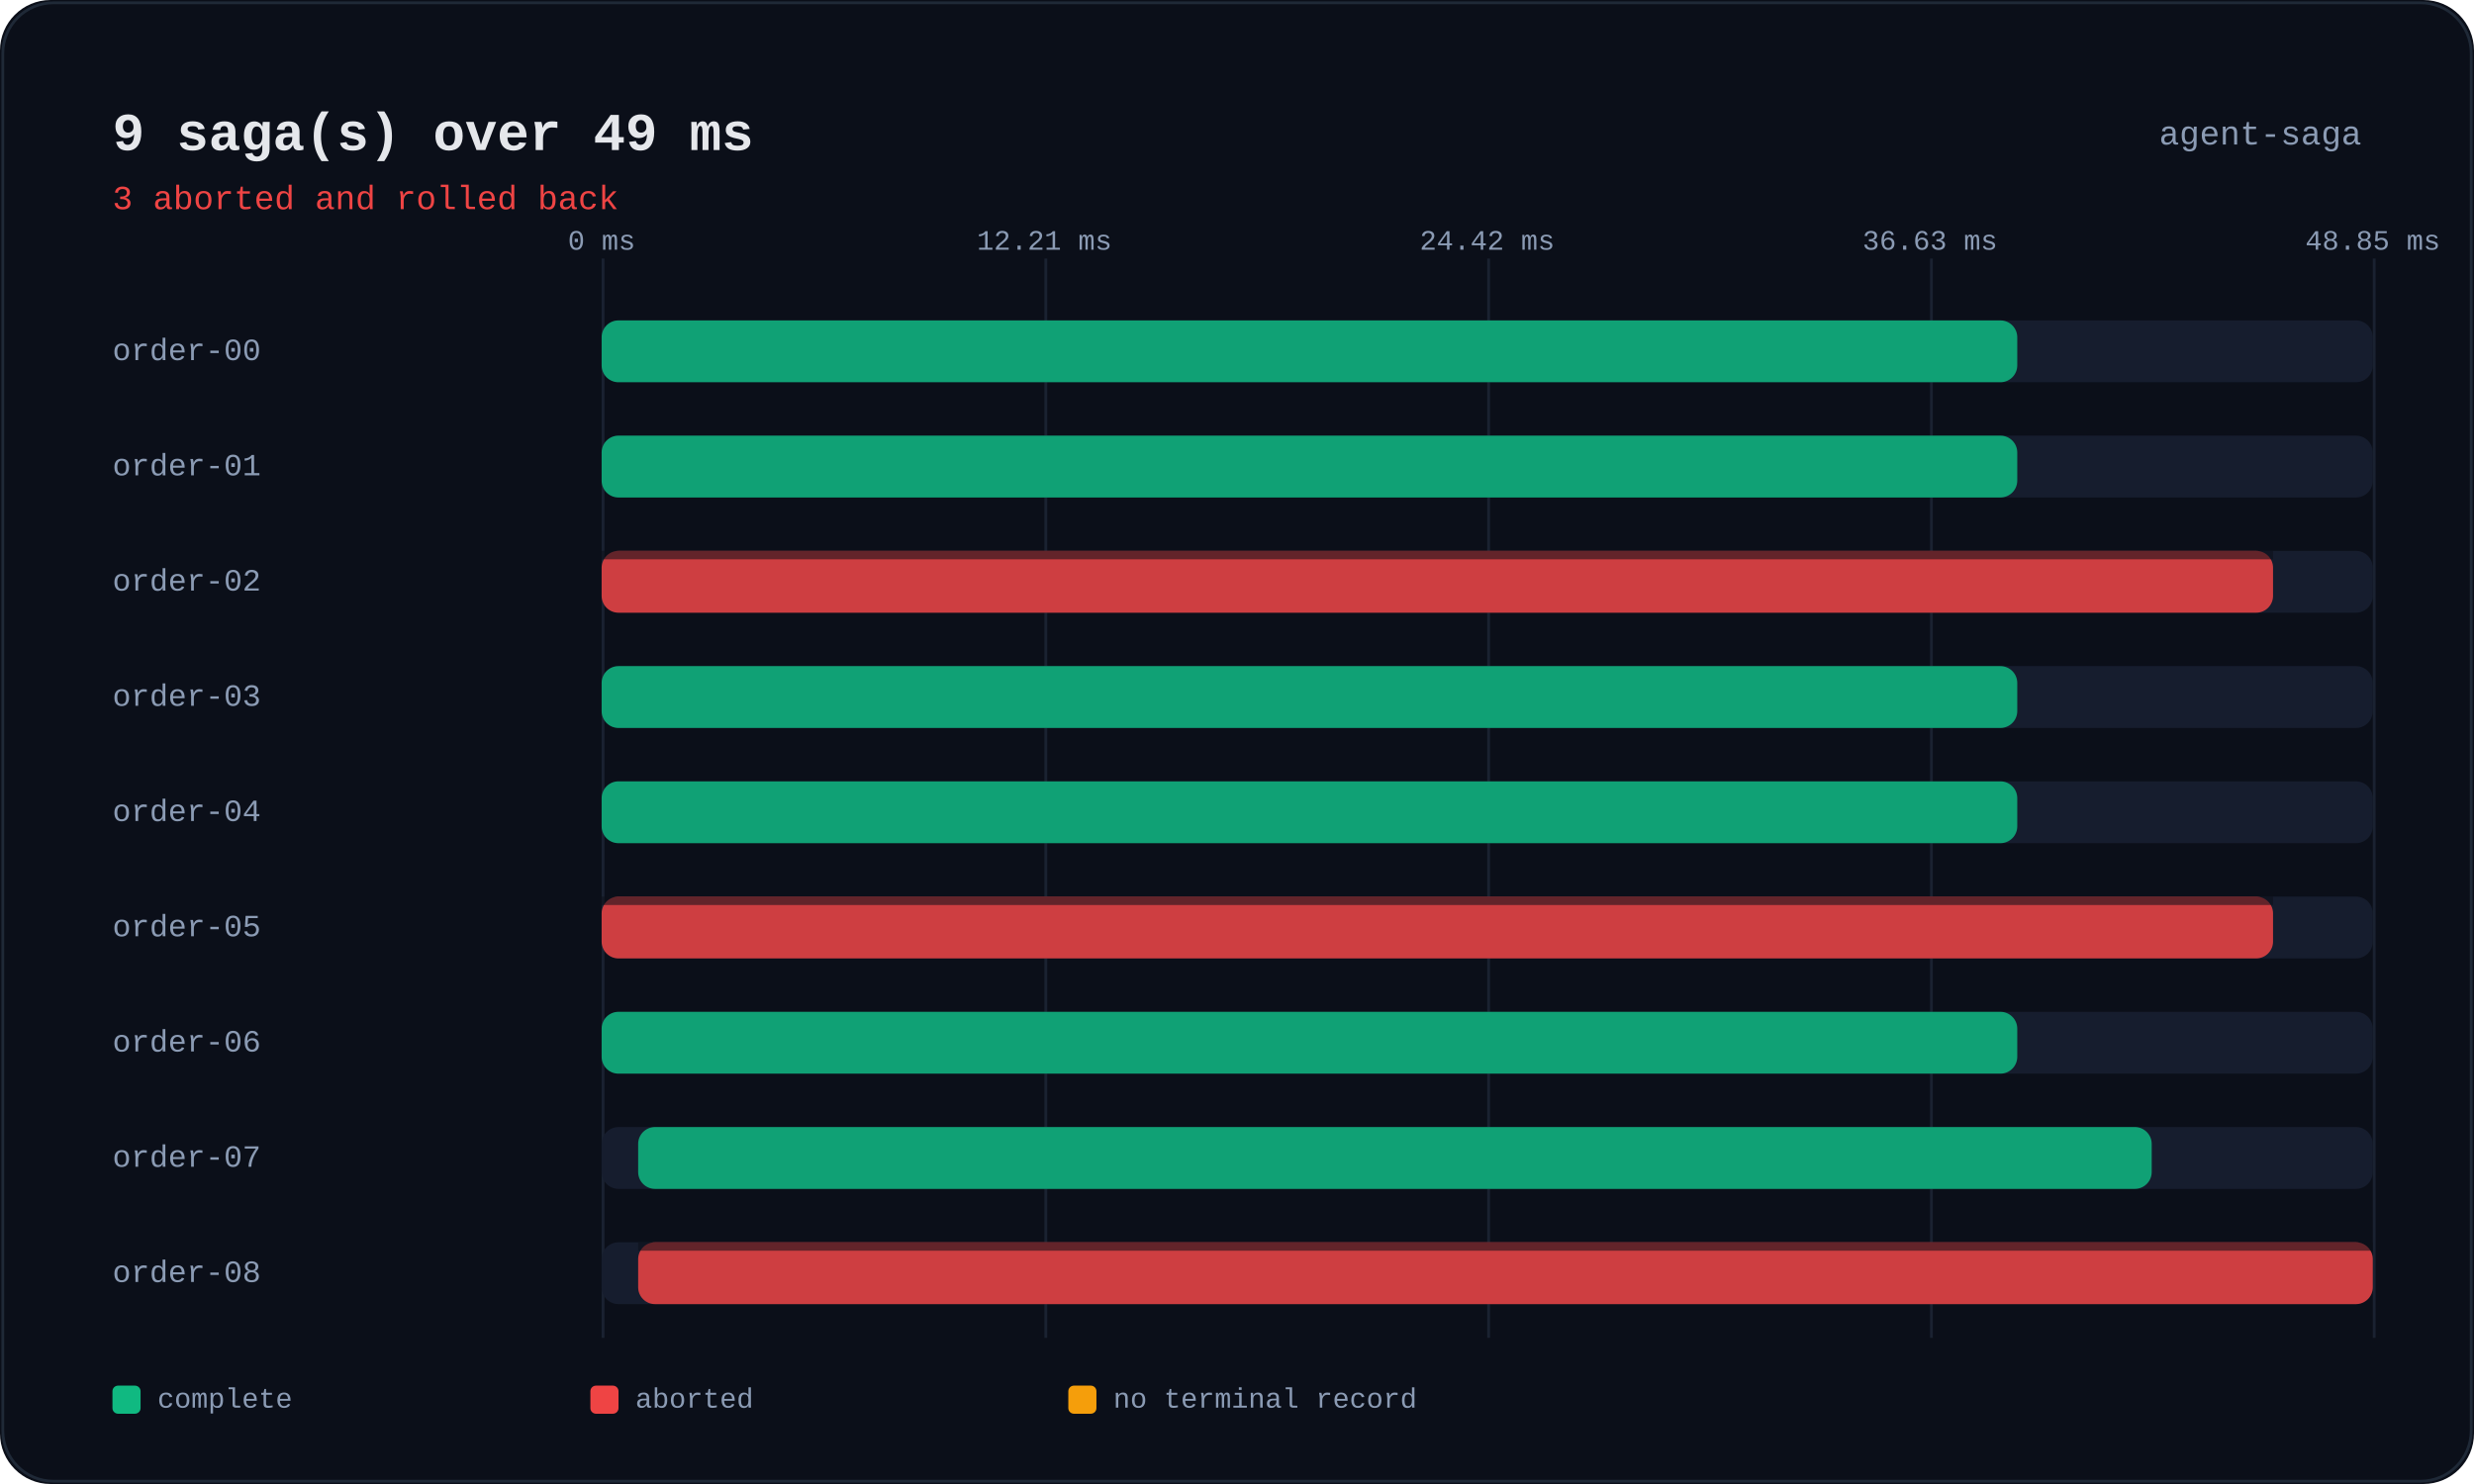
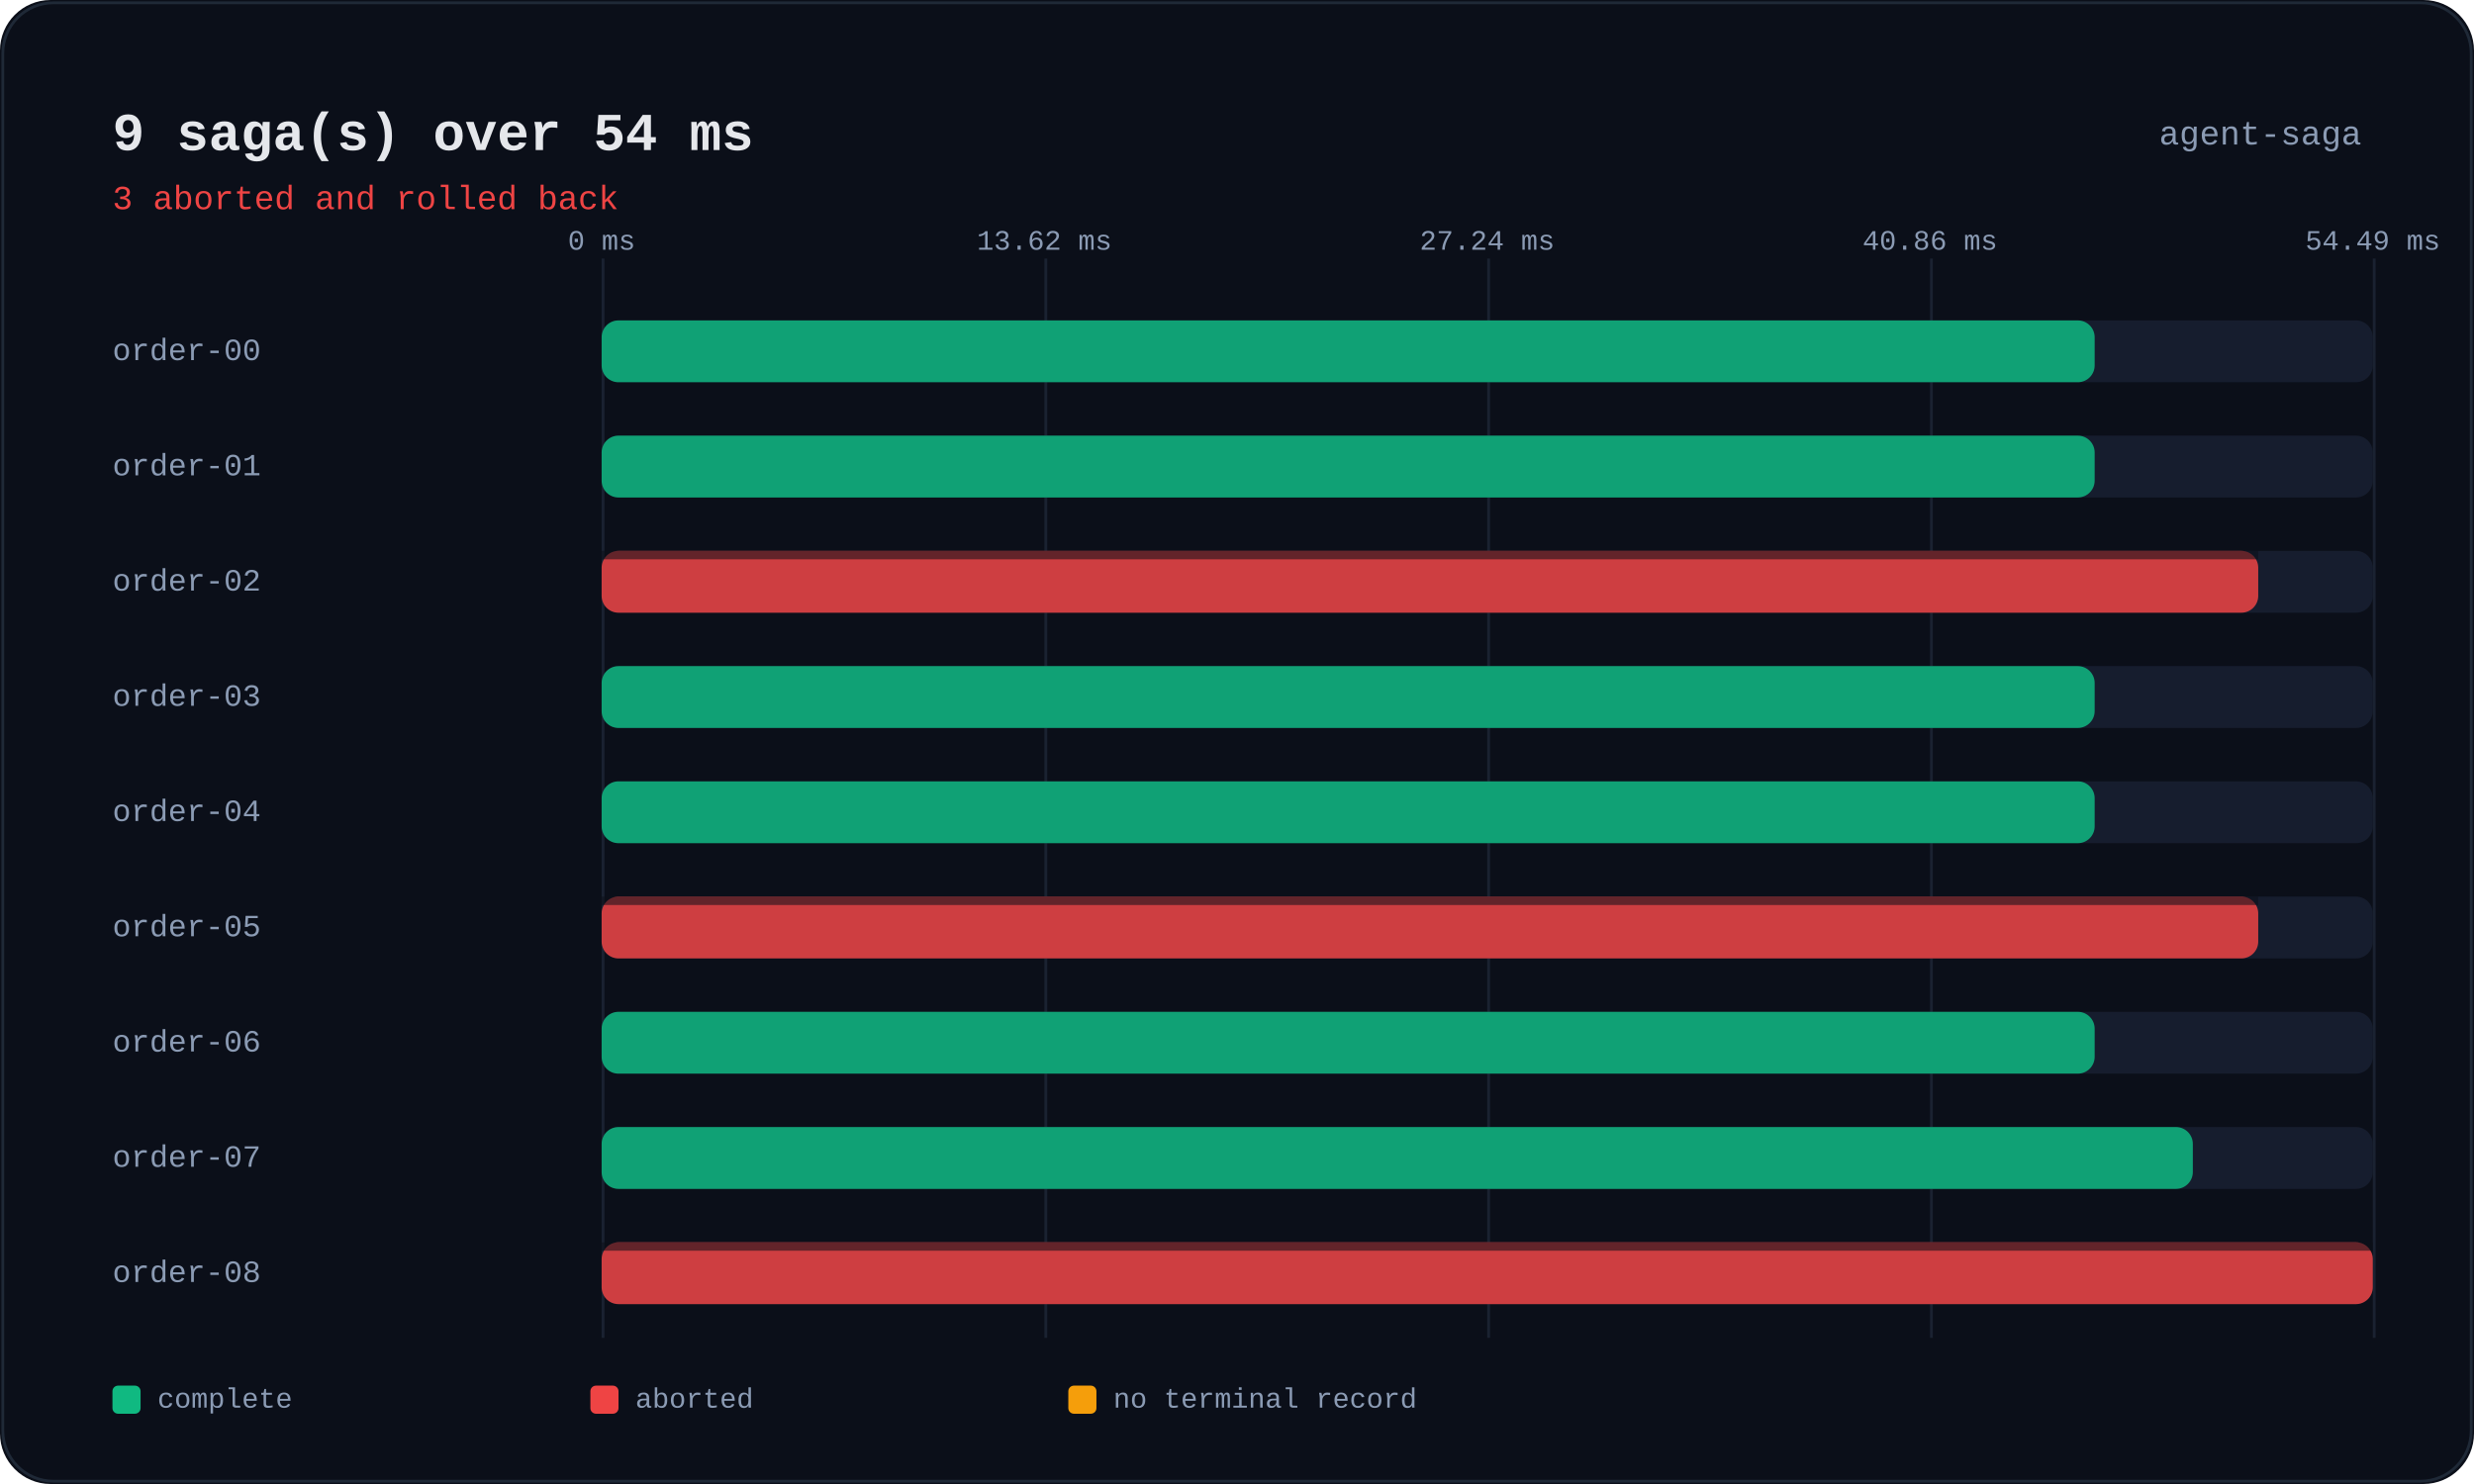
- <svg xmlns="http://www.w3.org/2000/svg" viewBox="0 0 880 528" width="880" height="528" role="img" aria-label="9 saga(s) over 49 ms. 3 aborted and rolled back">
+ <svg xmlns="http://www.w3.org/2000/svg" viewBox="0 0 880 528" width="880" height="528" role="img" aria-label="9 saga(s) over 54 ms. 3 aborted and rolled back">
  <style>
text{font-family:ui-monospace, SFMono-Regular, 'SF Mono', Menlo, Consolas, 'Liberation Mono', monospace;dominant-baseline:middle}
.t{fill:#e5e7eb}.m{fill:#8b9bb4}
.a0{animation:a0 4.67s linear infinite;}@keyframes a0{0%,3.21%{opacity:0}12.21%,100%{opacity:1}}
.a1{animation:a1 4.67s linear infinite;}@keyframes a1{0%,12.85%{opacity:0}23.55%,100%{opacity:1}}
.a2{animation:a2 4.67s linear infinite;}@keyframes a2{0%,15.63%{opacity:0}26.34%,100%{opacity:1}}
.a3{animation:a3 4.67s linear infinite;}@keyframes a3{0%,18.42%{opacity:0}29.12%,100%{opacity:1}}
.a4{animation:a4 4.67s linear infinite;}@keyframes a4{0%,21.2%{opacity:0}31.91%,100%{opacity:1}}
.a5{animation:a5 4.67s linear infinite;}@keyframes a5{0%,23.98%{opacity:0}34.69%,100%{opacity:1}}
.a6{animation:a6 4.67s linear infinite;}@keyframes a6{0%,26.77%{opacity:0}37.47%,100%{opacity:1}}
.a7{animation:a7 4.67s linear infinite;}@keyframes a7{0%,29.55%{opacity:0}40.26%,100%{opacity:1}}
.a8{animation:a8 4.67s linear infinite;}@keyframes a8{0%,32.33%{opacity:0}43.04%,100%{opacity:1}}
.a9{animation:a9 4.67s linear infinite;}@keyframes a9{0%,35.12%{opacity:0}45.82%,100%{opacity:1}}
@media (prefers-reduced-motion: reduce){*{animation:none !important;opacity:1 !important;transform:none !important}}
</style>
  <rect width="880" height="528" rx="18" fill="#0b0f19" />
  <rect x="1" y="1" width="878" height="526" rx="18" fill="none" stroke="#1f2937" />
  <g class="a0">
-     <text class="t" x="40" y="48" font-size="19" font-weight="700">9 saga(s) over 49 ms</text>
+     <text class="t" x="40" y="48" font-size="19" font-weight="700">9 saga(s) over 54 ms</text>
    <text x="40" y="71" font-size="12" fill="#ef4444">3 aborted and rolled back</text>
    <text class="m" x="840" y="48" font-size="12" text-anchor="end">agent-saga</text>
  </g>
  <rect x="214" y="92" width="1" height="384" fill="#1a2231" />
  <text class="m" x="214" y="86" font-size="10" text-anchor="middle">0 ms</text>
  <rect x="371.5" y="92" width="1" height="384" fill="#1a2231" />
-   <text class="m" x="371.5" y="86" font-size="10" text-anchor="middle">12.21 ms</text>
+   <text class="m" x="371.5" y="86" font-size="10" text-anchor="middle">13.62 ms</text>
  <rect x="529" y="92" width="1" height="384" fill="#1a2231" />
-   <text class="m" x="529" y="86" font-size="10" text-anchor="middle">24.42 ms</text>
+   <text class="m" x="529" y="86" font-size="10" text-anchor="middle">27.24 ms</text>
  <rect x="686.5" y="92" width="1" height="384" fill="#1a2231" />
-   <text class="m" x="686.5" y="86" font-size="10" text-anchor="middle">36.63 ms</text>
+   <text class="m" x="686.5" y="86" font-size="10" text-anchor="middle">40.86 ms</text>
  <rect x="844" y="92" width="1" height="384" fill="#1a2231" />
-   <text class="m" x="844" y="86" font-size="10" text-anchor="middle">48.85 ms</text>
+   <text class="m" x="844" y="86" font-size="10" text-anchor="middle">54.49 ms</text>
  <text class="m" x="40" y="125" font-size="11">order-00</text>
  <rect x="214" y="114" width="630" height="22" rx="6" fill="#161d2e" />
  <g class="a1">
-     <rect x="214" y="114" width="503.54" height="22" rx="6" fill="#10b981" fill-opacity="0.85" />
+     <rect x="214" y="114" width="531.07" height="22" rx="6" fill="#10b981" fill-opacity="0.85" />
  </g>
  <text class="m" x="40" y="166" font-size="11">order-01</text>
  <rect x="214" y="155" width="630" height="22" rx="6" fill="#161d2e" />
  <g class="a2">
-     <rect x="214" y="155" width="503.54" height="22" rx="6" fill="#10b981" fill-opacity="0.85" />
+     <rect x="214" y="155" width="531.07" height="22" rx="6" fill="#10b981" fill-opacity="0.85" />
  </g>
  <text class="m" x="40" y="207" font-size="11">order-02</text>
  <rect x="214" y="196" width="630" height="22" rx="6" fill="#161d2e" />
  <g class="a3">
-     <rect x="214" y="196" width="594.52" height="22" rx="6" fill="#ef4444" fill-opacity="0.85" />
-     <rect x="214" y="196" width="594.52" height="3" fill="#0b0f19" fill-opacity="0.55" />
+     <rect x="214" y="196" width="589.25" height="22" rx="6" fill="#ef4444" fill-opacity="0.85" />
+     <rect x="214" y="196" width="589.25" height="3" fill="#0b0f19" fill-opacity="0.55" />
  </g>
  <text class="m" x="40" y="248" font-size="11">order-03</text>
  <rect x="214" y="237" width="630" height="22" rx="6" fill="#161d2e" />
  <g class="a4">
-     <rect x="214" y="237" width="503.54" height="22" rx="6" fill="#10b981" fill-opacity="0.85" />
+     <rect x="214" y="237" width="531.07" height="22" rx="6" fill="#10b981" fill-opacity="0.85" />
  </g>
  <text class="m" x="40" y="289" font-size="11">order-04</text>
  <rect x="214" y="278" width="630" height="22" rx="6" fill="#161d2e" />
  <g class="a5">
-     <rect x="214" y="278" width="503.54" height="22" rx="6" fill="#10b981" fill-opacity="0.85" />
+     <rect x="214" y="278" width="531.07" height="22" rx="6" fill="#10b981" fill-opacity="0.85" />
  </g>
  <text class="m" x="40" y="330" font-size="11">order-05</text>
  <rect x="214" y="319" width="630" height="22" rx="6" fill="#161d2e" />
  <g class="a6">
-     <rect x="214" y="319" width="594.52" height="22" rx="6" fill="#ef4444" fill-opacity="0.85" />
-     <rect x="214" y="319" width="594.52" height="3" fill="#0b0f19" fill-opacity="0.55" />
+     <rect x="214" y="319" width="589.25" height="22" rx="6" fill="#ef4444" fill-opacity="0.85" />
+     <rect x="214" y="319" width="589.25" height="3" fill="#0b0f19" fill-opacity="0.55" />
  </g>
  <text class="m" x="40" y="371" font-size="11">order-06</text>
  <rect x="214" y="360" width="630" height="22" rx="6" fill="#161d2e" />
  <g class="a7">
-     <rect x="214" y="360" width="503.54" height="22" rx="6" fill="#10b981" fill-opacity="0.85" />
+     <rect x="214" y="360" width="531.07" height="22" rx="6" fill="#10b981" fill-opacity="0.85" />
  </g>
  <text class="m" x="40" y="412" font-size="11">order-07</text>
  <rect x="214" y="401" width="630" height="22" rx="6" fill="#161d2e" />
  <g class="a8">
-     <rect x="226.99" y="401" width="538.37" height="22" rx="6" fill="#10b981" fill-opacity="0.85" />
+     <rect x="214" y="401" width="565.99" height="22" rx="6" fill="#10b981" fill-opacity="0.85" />
  </g>
  <text class="m" x="40" y="453" font-size="11">order-08</text>
  <rect x="214" y="442" width="630" height="22" rx="6" fill="#161d2e" />
  <g class="a9">
-     <rect x="226.99" y="442" width="617.01" height="22" rx="6" fill="#ef4444" fill-opacity="0.85" />
-     <rect x="226.99" y="442" width="617.01" height="3" fill="#0b0f19" fill-opacity="0.55" />
+     <rect x="214" y="442" width="630" height="22" rx="6" fill="#ef4444" fill-opacity="0.85" />
+     <rect x="214" y="442" width="630" height="3" fill="#0b0f19" fill-opacity="0.55" />
  </g>
  <rect x="40" y="493" width="10" height="10" rx="2" fill="#10b981" />
  <text class="m" x="56" y="498" font-size="10">complete</text>
  <rect x="210" y="493" width="10" height="10" rx="2" fill="#ef4444" />
  <text class="m" x="226" y="498" font-size="10">aborted</text>
  <rect x="380" y="493" width="10" height="10" rx="2" fill="#f59e0b" />
  <text class="m" x="396" y="498" font-size="10">no terminal record</text>
</svg>
